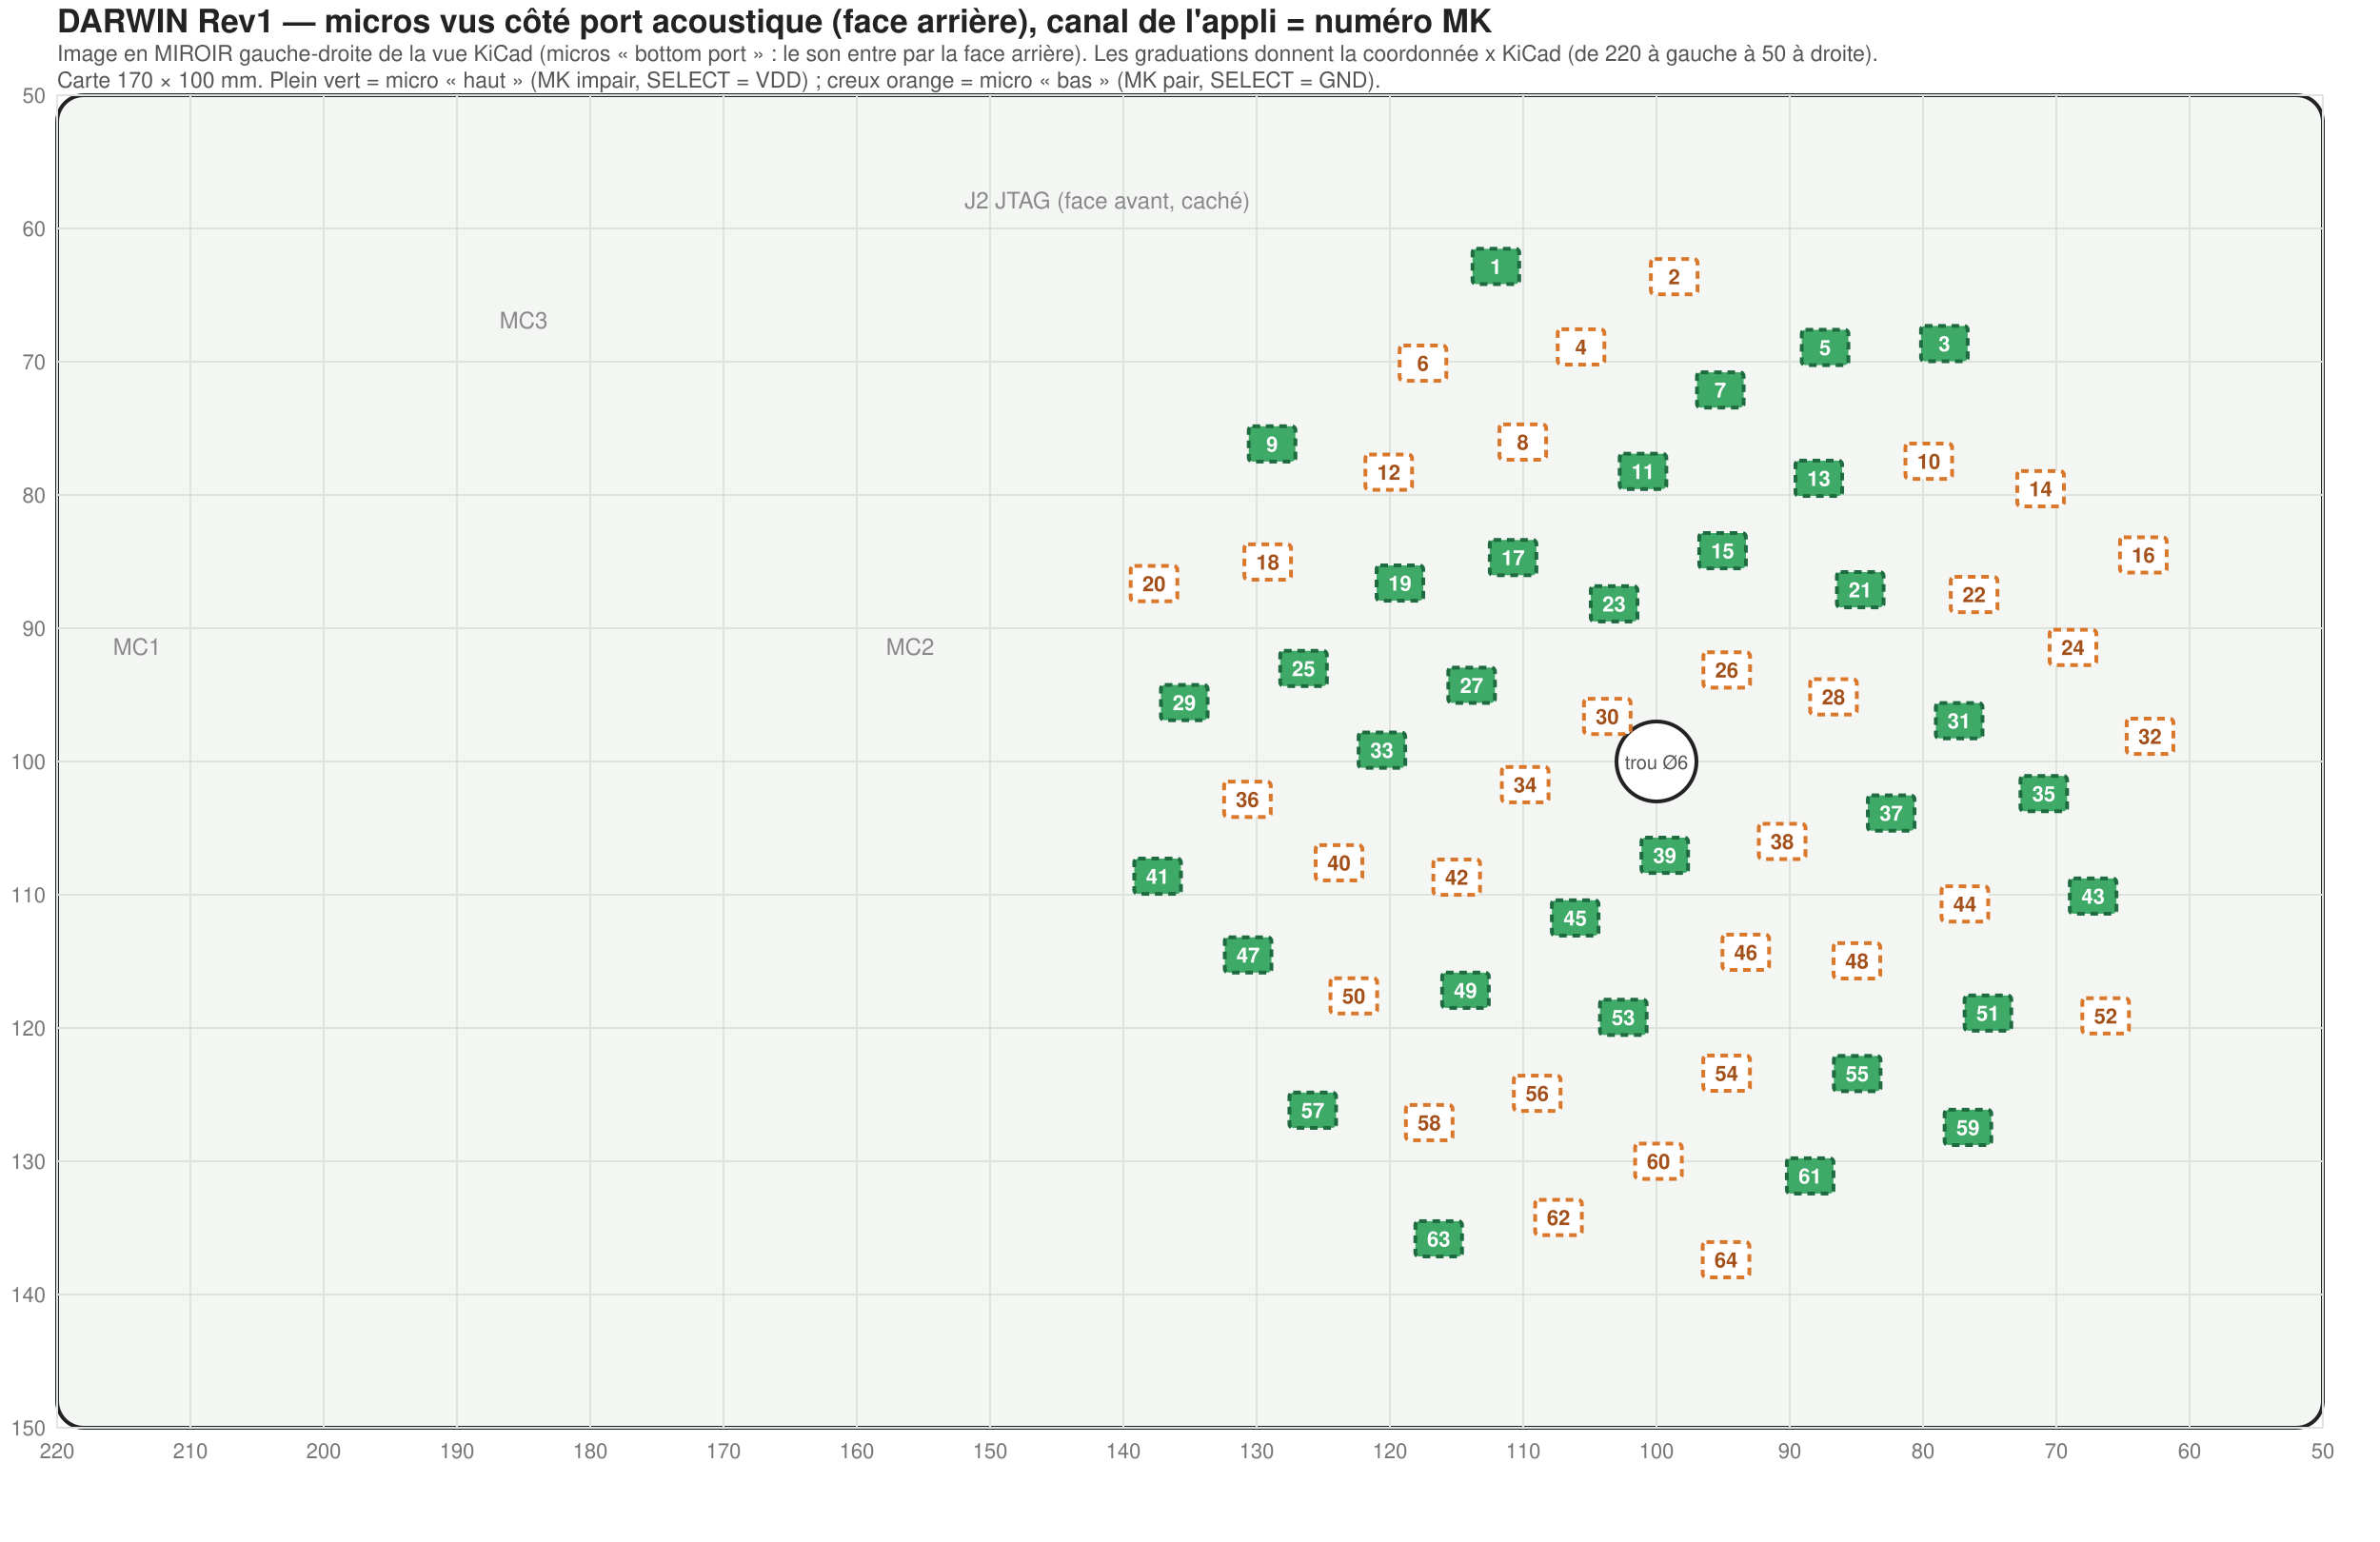
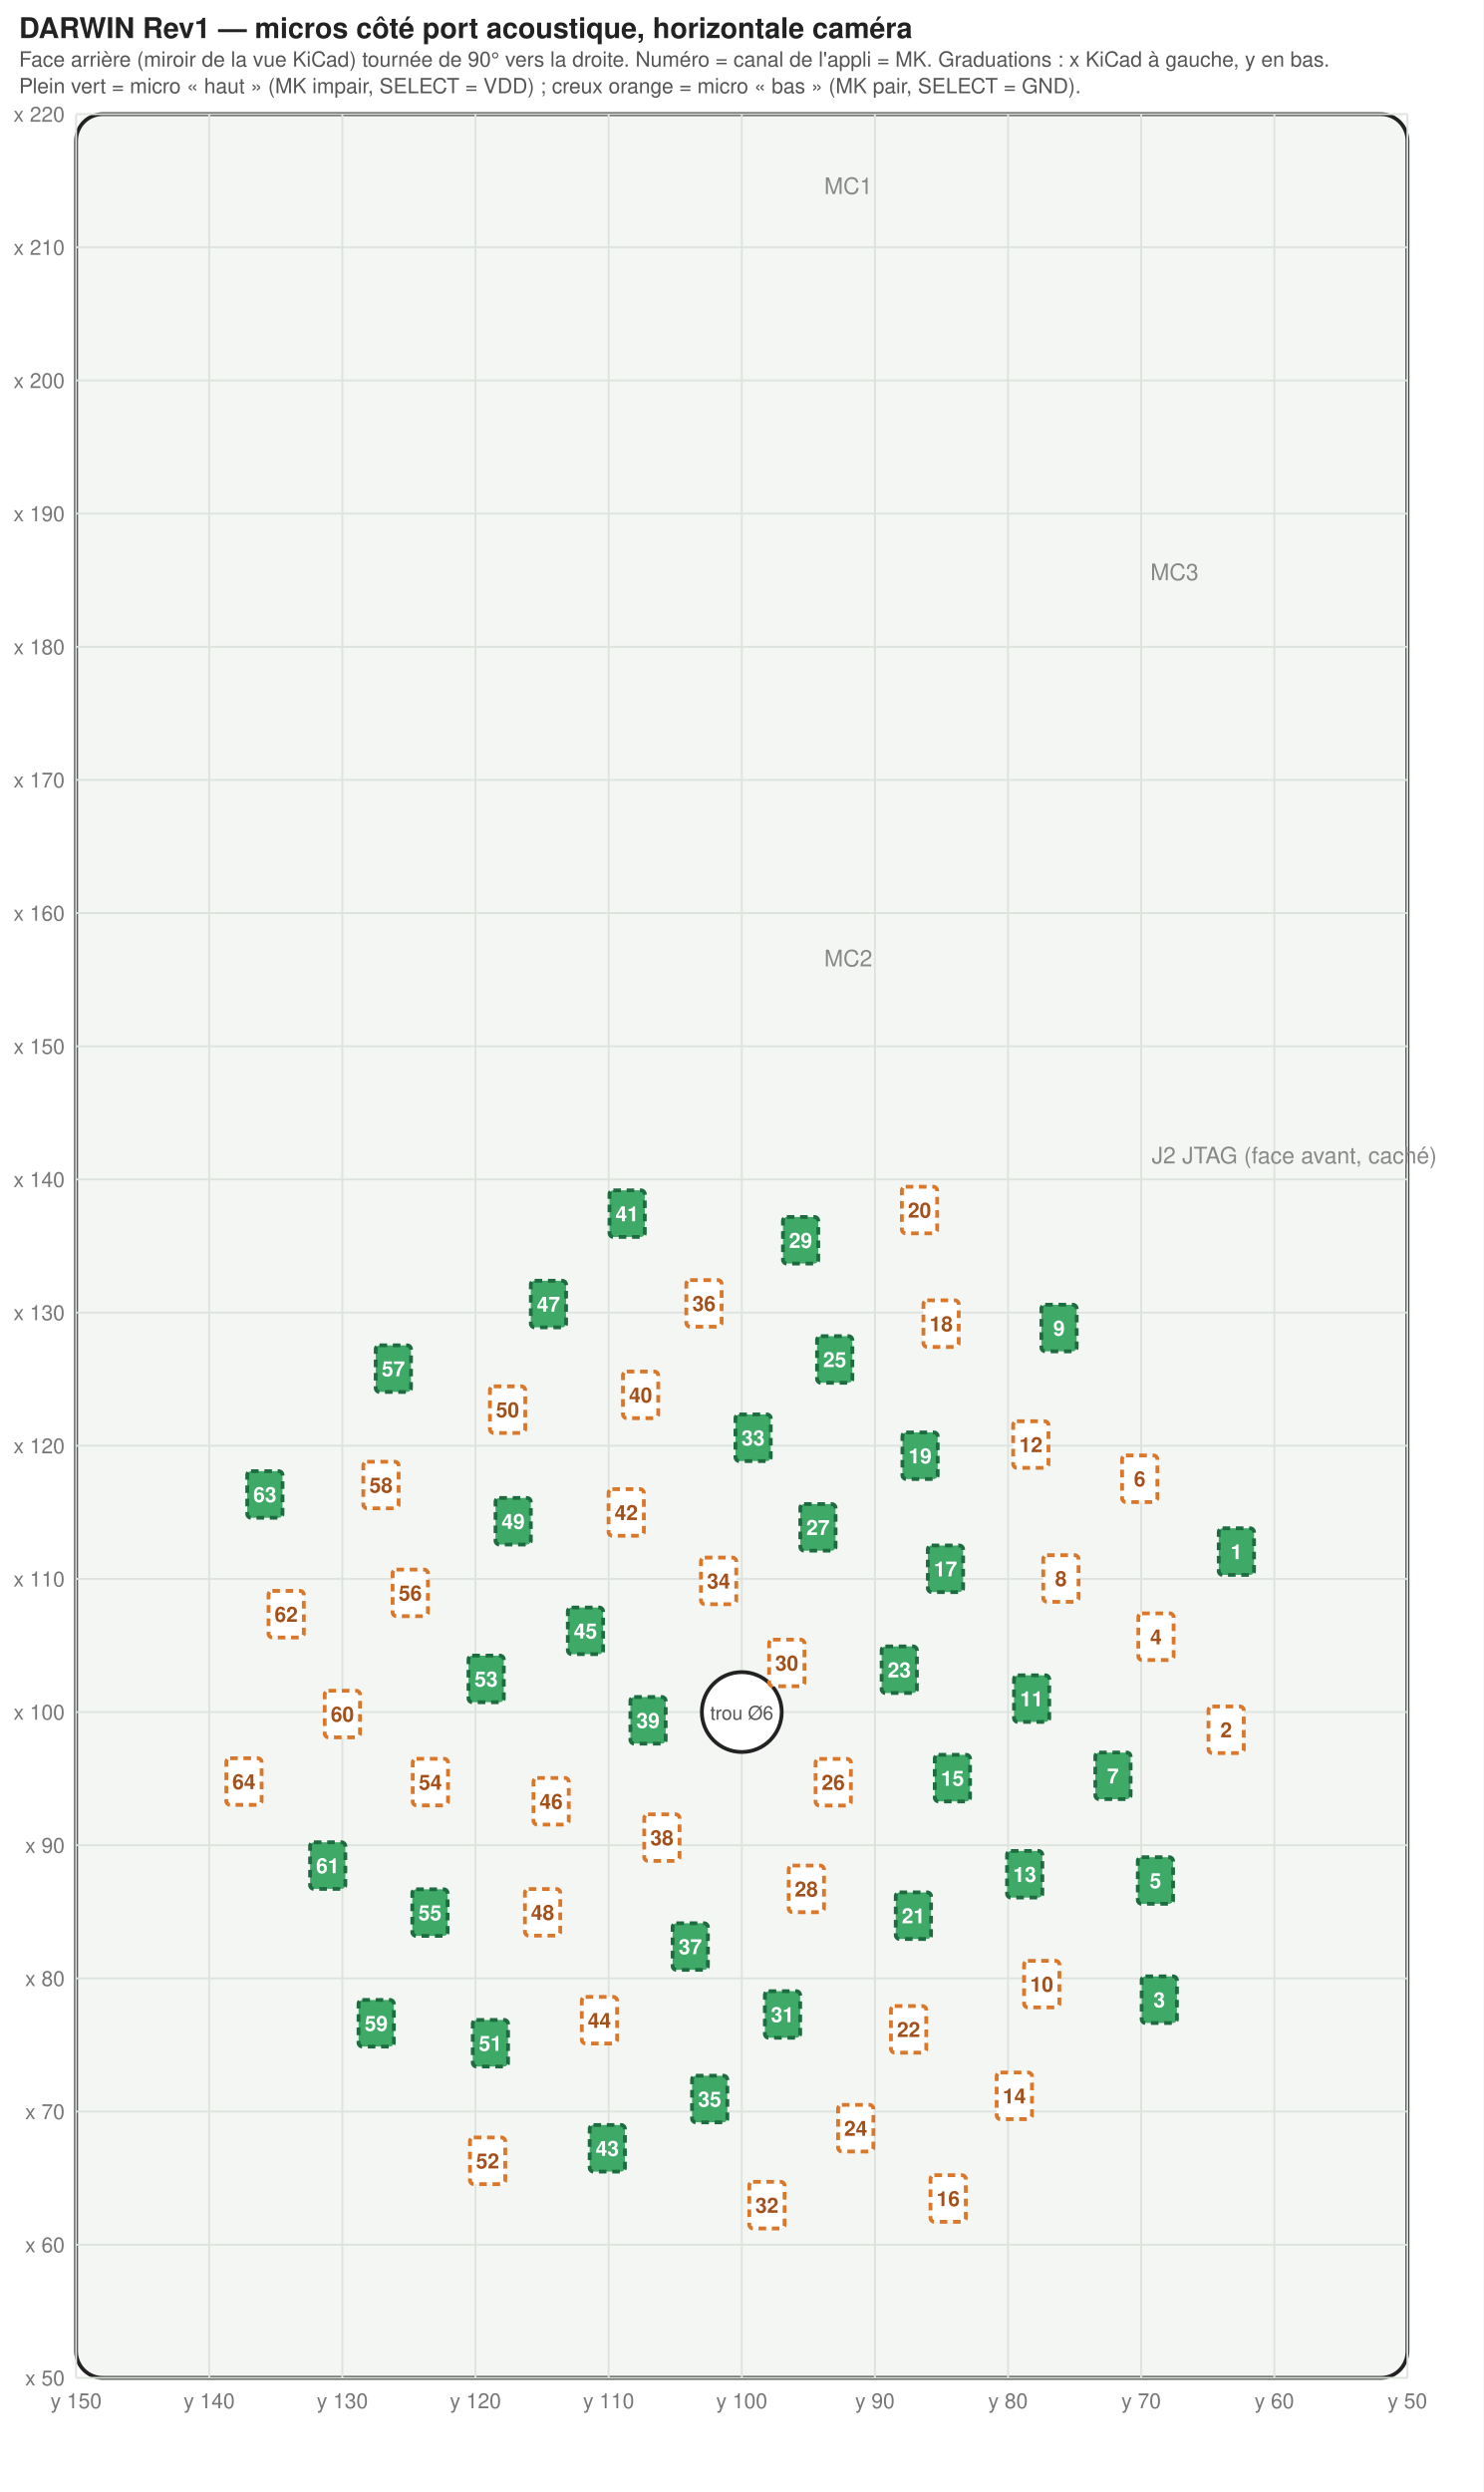
- <svg xmlns="http://www.w3.org/2000/svg" viewBox="-30 -50 1250.0 810.0" width="1250.0" height="810.0" font-family="Helvetica,Arial,sans-serif">
-   <rect x="-30" y="-50" width="1250.0" height="810.0" fill="#ffffff" />
-   <text x="0" y="-33" font-size="17" font-weight="bold" fill="#222">DARWIN Rev1 — micros vus côté port acoustique (face arrière), canal de l'appli = numéro MK</text>
-   <text x="0" y="-18" font-size="11.5" fill="#555">Image en MIROIR gauche-droite de la vue KiCad (micros « bottom port » : le son entre par la face arrière). Les graduations donnent la coordonnée x KiCad (de 220 à gauche à 50 à droite).</text>
-   <text x="0" y="-4" font-size="11.5" fill="#555">Carte 170 × 100 mm. Plein vert = micro « haut » (MK impair, SELECT = VDD) ; creux orange = micro « bas » (MK pair, SELECT = GND).</text>
-   <rect x="0" y="0" width="1190.0" height="700.0" rx="14.0" fill="#f4f6f4" stroke="#222" stroke-width="2" />
-   <line x1="1190.0" y1="0" x2="1190.0" y2="700.0" stroke="#dde3dd" />
-   <text x="1190.0" y="716.0" font-size="11" fill="#777" text-anchor="middle">50</text>
-   <line x1="1120.0" y1="0" x2="1120.0" y2="700.0" stroke="#dde3dd" />
-   <text x="1120.0" y="716.0" font-size="11" fill="#777" text-anchor="middle">60</text>
-   <line x1="1050.0" y1="0" x2="1050.0" y2="700.0" stroke="#dde3dd" />
-   <text x="1050.0" y="716.0" font-size="11" fill="#777" text-anchor="middle">70</text>
-   <line x1="980.0" y1="0" x2="980.0" y2="700.0" stroke="#dde3dd" />
-   <text x="980.0" y="716.0" font-size="11" fill="#777" text-anchor="middle">80</text>
-   <line x1="910.0" y1="0" x2="910.0" y2="700.0" stroke="#dde3dd" />
-   <text x="910.0" y="716.0" font-size="11" fill="#777" text-anchor="middle">90</text>
-   <line x1="840.0" y1="0" x2="840.0" y2="700.0" stroke="#dde3dd" />
-   <text x="840.0" y="716.0" font-size="11" fill="#777" text-anchor="middle">100</text>
-   <line x1="770.0" y1="0" x2="770.0" y2="700.0" stroke="#dde3dd" />
-   <text x="770.0" y="716.0" font-size="11" fill="#777" text-anchor="middle">110</text>
-   <line x1="700.0" y1="0" x2="700.0" y2="700.0" stroke="#dde3dd" />
-   <text x="700.0" y="716.0" font-size="11" fill="#777" text-anchor="middle">120</text>
-   <line x1="630.0" y1="0" x2="630.0" y2="700.0" stroke="#dde3dd" />
-   <text x="630.0" y="716.0" font-size="11" fill="#777" text-anchor="middle">130</text>
-   <line x1="560.0" y1="0" x2="560.0" y2="700.0" stroke="#dde3dd" />
-   <text x="560.0" y="716.0" font-size="11" fill="#777" text-anchor="middle">140</text>
-   <line x1="490.0" y1="0" x2="490.0" y2="700.0" stroke="#dde3dd" />
-   <text x="490.0" y="716.0" font-size="11" fill="#777" text-anchor="middle">150</text>
-   <line x1="420.0" y1="0" x2="420.0" y2="700.0" stroke="#dde3dd" />
-   <text x="420.0" y="716.0" font-size="11" fill="#777" text-anchor="middle">160</text>
-   <line x1="350.0" y1="0" x2="350.0" y2="700.0" stroke="#dde3dd" />
-   <text x="350.0" y="716.0" font-size="11" fill="#777" text-anchor="middle">170</text>
-   <line x1="280.0" y1="0" x2="280.0" y2="700.0" stroke="#dde3dd" />
-   <text x="280.0" y="716.0" font-size="11" fill="#777" text-anchor="middle">180</text>
-   <line x1="210.0" y1="0" x2="210.0" y2="700.0" stroke="#dde3dd" />
-   <text x="210.0" y="716.0" font-size="11" fill="#777" text-anchor="middle">190</text>
-   <line x1="140.0" y1="0" x2="140.0" y2="700.0" stroke="#dde3dd" />
-   <text x="140.0" y="716.0" font-size="11" fill="#777" text-anchor="middle">200</text>
-   <line x1="70.0" y1="0" x2="70.0" y2="700.0" stroke="#dde3dd" />
-   <text x="70.0" y="716.0" font-size="11" fill="#777" text-anchor="middle">210</text>
-   <line x1="0.0" y1="0" x2="0.0" y2="700.0" stroke="#dde3dd" />
-   <text x="0.0" y="716.0" font-size="11" fill="#777" text-anchor="middle">220</text>
-   <line x1="0" y1="0.0" x2="1190.0" y2="0.0" stroke="#dde3dd" />
-   <text x="-6" y="4.0" font-size="11" fill="#777" text-anchor="end">50</text>
-   <line x1="0" y1="70.0" x2="1190.0" y2="70.0" stroke="#dde3dd" />
-   <text x="-6" y="74.0" font-size="11" fill="#777" text-anchor="end">60</text>
-   <line x1="0" y1="140.0" x2="1190.0" y2="140.0" stroke="#dde3dd" />
-   <text x="-6" y="144.0" font-size="11" fill="#777" text-anchor="end">70</text>
-   <line x1="0" y1="210.0" x2="1190.0" y2="210.0" stroke="#dde3dd" />
-   <text x="-6" y="214.0" font-size="11" fill="#777" text-anchor="end">80</text>
-   <line x1="0" y1="280.0" x2="1190.0" y2="280.0" stroke="#dde3dd" />
-   <text x="-6" y="284.0" font-size="11" fill="#777" text-anchor="end">90</text>
-   <line x1="0" y1="350.0" x2="1190.0" y2="350.0" stroke="#dde3dd" />
-   <text x="-6" y="354.0" font-size="11" fill="#777" text-anchor="end">100</text>
-   <line x1="0" y1="420.0" x2="1190.0" y2="420.0" stroke="#dde3dd" />
-   <text x="-6" y="424.0" font-size="11" fill="#777" text-anchor="end">110</text>
-   <line x1="0" y1="490.0" x2="1190.0" y2="490.0" stroke="#dde3dd" />
-   <text x="-6" y="494.0" font-size="11" fill="#777" text-anchor="end">120</text>
-   <line x1="0" y1="560.0" x2="1190.0" y2="560.0" stroke="#dde3dd" />
-   <text x="-6" y="564.0" font-size="11" fill="#777" text-anchor="end">130</text>
-   <line x1="0" y1="630.0" x2="1190.0" y2="630.0" stroke="#dde3dd" />
-   <text x="-6" y="634.0" font-size="11" fill="#777" text-anchor="end">140</text>
-   <line x1="0" y1="700.0" x2="1190.0" y2="700.0" stroke="#dde3dd" />
-   <text x="-6" y="704.0" font-size="11" fill="#777" text-anchor="end">150</text>
-   <circle cx="840.0" cy="350.0" r="21.0" fill="#fff" stroke="#222" stroke-width="2" />
-   <text x="840.0" y="354.0" font-size="10" fill="#555" text-anchor="middle">trou Ø6</text>
-   <text x="448.0" y="294.0" font-size="12" fill="#888" text-anchor="middle">MC2</text>
-   <text x="245.0" y="122.5" font-size="12" fill="#888" text-anchor="middle">MC3</text>
-   <text x="42.0" y="294.0" font-size="12" fill="#888" text-anchor="middle">MC1</text>
-   <text x="551.6" y="59.5" font-size="12" fill="#888" text-anchor="middle">J2 JTAG (face avant, caché)</text>
-   <rect x="743.4" y="80.675" width="24.5" height="18.55" rx="2" fill="#3fa968" stroke="#1f6b40" stroke-width="2" stroke-dasharray="4 3" />
-   <text x="755.65" y="93.95" font-size="11" font-weight="bold" fill="#fff" text-anchor="middle">1</text>
-   <rect x="837.06" y="86.065" width="24.5" height="18.55" rx="2" fill="#ffffff" stroke="#d9772b" stroke-width="2" stroke-dasharray="4 3" />
-   <text x="849.31" y="99.34" font-size="11" font-weight="bold" fill="#a4501a" text-anchor="middle">2</text>
-   <rect x="978.95" y="121.205" width="24.5" height="18.55" rx="2" fill="#3fa968" stroke="#1f6b40" stroke-width="2" stroke-dasharray="4 3" />
-   <text x="991.2" y="134.48" font-size="11" font-weight="bold" fill="#fff" text-anchor="middle">3</text>
-   <rect x="788.13" y="122.955" width="24.5" height="18.55" rx="2" fill="#ffffff" stroke="#d9772b" stroke-width="2" stroke-dasharray="4 3" />
-   <text x="800.38" y="136.23" font-size="11" font-weight="bold" fill="#a4501a" text-anchor="middle">4</text>
-   <rect x="916.3" y="123.235" width="24.5" height="18.55" rx="2" fill="#3fa968" stroke="#1f6b40" stroke-width="2" stroke-dasharray="4 3" />
-   <text x="928.55" y="136.51" font-size="11" font-weight="bold" fill="#fff" text-anchor="middle">5</text>
-   <rect x="705.11" y="131.495" width="24.5" height="18.55" rx="2" fill="#ffffff" stroke="#d9772b" stroke-width="2" stroke-dasharray="4 3" />
-   <text x="717.36" y="144.77" font-size="11" font-weight="bold" fill="#a4501a" text-anchor="middle">6</text>
-   <rect x="861.28" y="145.565" width="24.5" height="18.55" rx="2" fill="#3fa968" stroke="#1f6b40" stroke-width="2" stroke-dasharray="4 3" />
-   <text x="873.53" y="158.84" font-size="11" font-weight="bold" fill="#fff" text-anchor="middle">7</text>
-   <rect x="757.54" y="172.935" width="24.5" height="18.55" rx="2" fill="#ffffff" stroke="#d9772b" stroke-width="2" stroke-dasharray="4 3" />
-   <text x="769.79" y="186.21" font-size="11" font-weight="bold" fill="#a4501a" text-anchor="middle">8</text>
-   <rect x="625.87" y="173.915" width="24.5" height="18.55" rx="2" fill="#3fa968" stroke="#1f6b40" stroke-width="2" stroke-dasharray="4 3" />
-   <text x="638.12" y="187.19" font-size="11" font-weight="bold" fill="#fff" text-anchor="middle">9</text>
-   <rect x="970.76" y="183.015" width="24.5" height="18.55" rx="2" fill="#ffffff" stroke="#d9772b" stroke-width="2" stroke-dasharray="4 3" />
-   <text x="983.01" y="196.29" font-size="11" font-weight="bold" fill="#a4501a" text-anchor="middle">10</text>
-   <rect x="820.68" y="188.335" width="24.5" height="18.55" rx="2" fill="#3fa968" stroke="#1f6b40" stroke-width="2" stroke-dasharray="4 3" />
-   <text x="832.93" y="201.61" font-size="11" font-weight="bold" fill="#fff" text-anchor="middle">11</text>
-   <rect x="687.12" y="188.755" width="24.5" height="18.55" rx="2" fill="#ffffff" stroke="#d9772b" stroke-width="2" stroke-dasharray="4 3" />
-   <text x="699.37" y="202.03" font-size="11" font-weight="bold" fill="#a4501a" text-anchor="middle">12</text>
-   <rect x="913.01" y="191.975" width="24.5" height="18.55" rx="2" fill="#3fa968" stroke="#1f6b40" stroke-width="2" stroke-dasharray="4 3" />
-   <text x="925.26" y="205.25" font-size="11" font-weight="bold" fill="#fff" text-anchor="middle">13</text>
-   <rect x="1029.49" y="197.435" width="24.5" height="18.55" rx="2" fill="#ffffff" stroke="#d9772b" stroke-width="2" stroke-dasharray="4 3" />
-   <text x="1041.74" y="210.71" font-size="11" font-weight="bold" fill="#a4501a" text-anchor="middle">14</text>
-   <rect x="862.47" y="229.985" width="24.5" height="18.55" rx="2" fill="#3fa968" stroke="#1f6b40" stroke-width="2" stroke-dasharray="4 3" />
-   <text x="874.72" y="243.26" font-size="11" font-weight="bold" fill="#fff" text-anchor="middle">15</text>
-   <rect x="1083.46" y="232.225" width="24.5" height="18.55" rx="2" fill="#ffffff" stroke="#d9772b" stroke-width="2" stroke-dasharray="4 3" />
-   <text x="1095.71" y="245.5" font-size="11" font-weight="bold" fill="#a4501a" text-anchor="middle">16</text>
-   <rect x="752.43" y="233.625" width="24.5" height="18.55" rx="2" fill="#3fa968" stroke="#1f6b40" stroke-width="2" stroke-dasharray="4 3" />
-   <text x="764.68" y="246.9" font-size="11" font-weight="bold" fill="#fff" text-anchor="middle">17</text>
-   <rect x="623.56" y="235.935" width="24.5" height="18.55" rx="2" fill="#ffffff" stroke="#d9772b" stroke-width="2" stroke-dasharray="4 3" />
-   <text x="635.81" y="249.21" font-size="11" font-weight="bold" fill="#a4501a" text-anchor="middle">18</text>
-   <rect x="693.0" y="246.995" width="24.5" height="18.55" rx="2" fill="#3fa968" stroke="#1f6b40" stroke-width="2" stroke-dasharray="4 3" />
-   <text x="705.25" y="260.27" font-size="11" font-weight="bold" fill="#fff" text-anchor="middle">19</text>
-   <rect x="563.85" y="247.275" width="24.5" height="18.55" rx="2" fill="#ffffff" stroke="#d9772b" stroke-width="2" stroke-dasharray="4 3" />
-   <text x="576.1" y="260.55" font-size="11" font-weight="bold" fill="#a4501a" text-anchor="middle">20</text>
-   <rect x="934.78" y="250.495" width="24.5" height="18.55" rx="2" fill="#3fa968" stroke="#1f6b40" stroke-width="2" stroke-dasharray="4 3" />
-   <text x="947.03" y="263.77" font-size="11" font-weight="bold" fill="#fff" text-anchor="middle">21</text>
-   <rect x="994.56" y="253.015" width="24.5" height="18.55" rx="2" fill="#ffffff" stroke="#d9772b" stroke-width="2" stroke-dasharray="4 3" />
-   <text x="1006.81" y="266.29" font-size="11" font-weight="bold" fill="#a4501a" text-anchor="middle">22</text>
-   <rect x="805.49" y="257.915" width="24.5" height="18.55" rx="2" fill="#3fa968" stroke="#1f6b40" stroke-width="2" stroke-dasharray="4 3" />
-   <text x="817.74" y="271.19" font-size="11" font-weight="bold" fill="#fff" text-anchor="middle">23</text>
-   <rect x="1046.5" y="280.805" width="24.5" height="18.55" rx="2" fill="#ffffff" stroke="#d9772b" stroke-width="2" stroke-dasharray="4 3" />
-   <text x="1058.75" y="294.08" font-size="11" font-weight="bold" fill="#a4501a" text-anchor="middle">24</text>
-   <rect x="642.39" y="291.865" width="24.5" height="18.55" rx="2" fill="#3fa968" stroke="#1f6b40" stroke-width="2" stroke-dasharray="4 3" />
-   <text x="654.64" y="305.14" font-size="11" font-weight="bold" fill="#fff" text-anchor="middle">25</text>
-   <rect x="864.64" y="292.635" width="24.5" height="18.55" rx="2" fill="#ffffff" stroke="#d9772b" stroke-width="2" stroke-dasharray="4 3" />
-   <text x="876.89" y="305.91" font-size="11" font-weight="bold" fill="#a4501a" text-anchor="middle">26</text>
-   <rect x="730.66" y="300.685" width="24.5" height="18.55" rx="2" fill="#3fa968" stroke="#1f6b40" stroke-width="2" stroke-dasharray="4 3" />
-   <text x="742.91" y="313.96" font-size="11" font-weight="bold" fill="#fff" text-anchor="middle">27</text>
-   <rect x="920.71" y="306.775" width="24.5" height="18.55" rx="2" fill="#ffffff" stroke="#d9772b" stroke-width="2" stroke-dasharray="4 3" />
-   <text x="932.96" y="320.05" font-size="11" font-weight="bold" fill="#a4501a" text-anchor="middle">28</text>
-   <rect x="579.74" y="309.785" width="24.5" height="18.55" rx="2" fill="#3fa968" stroke="#1f6b40" stroke-width="2" stroke-dasharray="4 3" />
-   <text x="591.99" y="323.06" font-size="11" font-weight="bold" fill="#fff" text-anchor="middle">29</text>
-   <rect x="801.92" y="317.065" width="24.5" height="18.55" rx="2" fill="#ffffff" stroke="#d9772b" stroke-width="2" stroke-dasharray="4 3" />
-   <text x="814.17" y="330.34" font-size="11" font-weight="bold" fill="#a4501a" text-anchor="middle">30</text>
-   <rect x="986.72" y="319.305" width="24.5" height="18.55" rx="2" fill="#3fa968" stroke="#1f6b40" stroke-width="2" stroke-dasharray="4 3" />
-   <text x="998.97" y="332.58" font-size="11" font-weight="bold" fill="#fff" text-anchor="middle">31</text>
-   <rect x="1086.96" y="327.495" width="24.5" height="18.55" rx="2" fill="#ffffff" stroke="#d9772b" stroke-width="2" stroke-dasharray="4 3" />
-   <text x="1099.21" y="340.77" font-size="11" font-weight="bold" fill="#a4501a" text-anchor="middle">32</text>
-   <rect x="683.55" y="334.775" width="24.5" height="18.55" rx="2" fill="#3fa968" stroke="#1f6b40" stroke-width="2" stroke-dasharray="4 3" />
-   <text x="695.8" y="348.05" font-size="11" font-weight="bold" fill="#fff" text-anchor="middle">33</text>
-   <rect x="758.8" y="352.905" width="24.5" height="18.55" rx="2" fill="#ffffff" stroke="#d9772b" stroke-width="2" stroke-dasharray="4 3" />
-   <text x="771.05" y="366.18" font-size="11" font-weight="bold" fill="#a4501a" text-anchor="middle">34</text>
-   <rect x="1031.17" y="357.595" width="24.5" height="18.55" rx="2" fill="#3fa968" stroke="#1f6b40" stroke-width="2" stroke-dasharray="4 3" />
-   <text x="1043.42" y="370.87" font-size="11" font-weight="bold" fill="#fff" text-anchor="middle">35</text>
-   <rect x="612.92" y="360.605" width="24.5" height="18.55" rx="2" fill="#ffffff" stroke="#d9772b" stroke-width="2" stroke-dasharray="4 3" />
-   <text x="625.17" y="373.88" font-size="11" font-weight="bold" fill="#a4501a" text-anchor="middle">36</text>
-   <rect x="951.02" y="367.815" width="24.5" height="18.55" rx="2" fill="#3fa968" stroke="#1f6b40" stroke-width="2" stroke-dasharray="4 3" />
-   <text x="963.27" y="381.09" font-size="11" font-weight="bold" fill="#fff" text-anchor="middle">37</text>
-   <rect x="893.76" y="382.725" width="24.5" height="18.55" rx="2" fill="#ffffff" stroke="#d9772b" stroke-width="2" stroke-dasharray="4 3" />
-   <text x="906.01" y="396.0" font-size="11" font-weight="bold" fill="#a4501a" text-anchor="middle">38</text>
-   <rect x="832.09" y="390.005" width="24.5" height="18.55" rx="2" fill="#3fa968" stroke="#1f6b40" stroke-width="2" stroke-dasharray="4 3" />
-   <text x="844.34" y="403.28" font-size="11" font-weight="bold" fill="#fff" text-anchor="middle">39</text>
-   <rect x="661.01" y="393.925" width="24.5" height="18.55" rx="2" fill="#ffffff" stroke="#d9772b" stroke-width="2" stroke-dasharray="4 3" />
-   <text x="673.26" y="407.2" font-size="11" font-weight="bold" fill="#a4501a" text-anchor="middle">40</text>
-   <rect x="565.74" y="400.995" width="24.5" height="18.55" rx="2" fill="#3fa968" stroke="#1f6b40" stroke-width="2" stroke-dasharray="4 3" />
-   <text x="577.99" y="414.27" font-size="11" font-weight="bold" fill="#fff" text-anchor="middle">41</text>
-   <rect x="722.82" y="401.485" width="24.5" height="18.55" rx="2" fill="#ffffff" stroke="#d9772b" stroke-width="2" stroke-dasharray="4 3" />
-   <text x="735.07" y="414.76" font-size="11" font-weight="bold" fill="#a4501a" text-anchor="middle">42</text>
-   <rect x="1057.07" y="411.425" width="24.5" height="18.55" rx="2" fill="#3fa968" stroke="#1f6b40" stroke-width="2" stroke-dasharray="4 3" />
-   <text x="1069.32" y="424.7" font-size="11" font-weight="bold" fill="#fff" text-anchor="middle">43</text>
-   <rect x="989.73" y="415.555" width="24.5" height="18.55" rx="2" fill="#ffffff" stroke="#d9772b" stroke-width="2" stroke-dasharray="4 3" />
-   <text x="1001.98" y="428.83" font-size="11" font-weight="bold" fill="#a4501a" text-anchor="middle">44</text>
-   <rect x="785.05" y="422.905" width="24.5" height="18.55" rx="2" fill="#3fa968" stroke="#1f6b40" stroke-width="2" stroke-dasharray="4 3" />
-   <text x="797.3" y="436.18" font-size="11" font-weight="bold" fill="#fff" text-anchor="middle">45</text>
-   <rect x="874.65" y="440.965" width="24.5" height="18.55" rx="2" fill="#ffffff" stroke="#d9772b" stroke-width="2" stroke-dasharray="4 3" />
-   <text x="886.9" y="454.24" font-size="11" font-weight="bold" fill="#a4501a" text-anchor="middle">46</text>
-   <rect x="613.27" y="442.365" width="24.5" height="18.55" rx="2" fill="#3fa968" stroke="#1f6b40" stroke-width="2" stroke-dasharray="4 3" />
-   <text x="625.52" y="455.64" font-size="11" font-weight="bold" fill="#fff" text-anchor="middle">47</text>
-   <rect x="933.03" y="445.445" width="24.5" height="18.55" rx="2" fill="#ffffff" stroke="#d9772b" stroke-width="2" stroke-dasharray="4 3" />
-   <text x="945.28" y="458.72" font-size="11" font-weight="bold" fill="#a4501a" text-anchor="middle">48</text>
-   <rect x="727.44" y="460.915" width="24.5" height="18.55" rx="2" fill="#3fa968" stroke="#1f6b40" stroke-width="2" stroke-dasharray="4 3" />
-   <text x="739.69" y="474.19" font-size="11" font-weight="bold" fill="#fff" text-anchor="middle">49</text>
-   <rect x="668.78" y="463.855" width="24.5" height="18.55" rx="2" fill="#ffffff" stroke="#d9772b" stroke-width="2" stroke-dasharray="4 3" />
-   <text x="681.03" y="477.13" font-size="11" font-weight="bold" fill="#a4501a" text-anchor="middle">50</text>
-   <rect x="1001.84" y="472.885" width="24.5" height="18.55" rx="2" fill="#3fa968" stroke="#1f6b40" stroke-width="2" stroke-dasharray="4 3" />
-   <text x="1014.09" y="486.16" font-size="11" font-weight="bold" fill="#fff" text-anchor="middle">51</text>
-   <rect x="1063.65" y="474.355" width="24.5" height="18.55" rx="2" fill="#ffffff" stroke="#d9772b" stroke-width="2" stroke-dasharray="4 3" />
-   <text x="1075.9" y="487.63" font-size="11" font-weight="bold" fill="#a4501a" text-anchor="middle">52</text>
-   <rect x="810.32" y="475.125" width="24.5" height="18.55" rx="2" fill="#3fa968" stroke="#1f6b40" stroke-width="2" stroke-dasharray="4 3" />
-   <text x="822.57" y="488.4" font-size="11" font-weight="bold" fill="#fff" text-anchor="middle">53</text>
-   <rect x="864.57" y="504.455" width="24.5" height="18.55" rx="2" fill="#ffffff" stroke="#d9772b" stroke-width="2" stroke-dasharray="4 3" />
-   <text x="876.82" y="517.73" font-size="11" font-weight="bold" fill="#a4501a" text-anchor="middle">54</text>
-   <rect x="933.17" y="504.665" width="24.5" height="18.55" rx="2" fill="#3fa968" stroke="#1f6b40" stroke-width="2" stroke-dasharray="4 3" />
-   <text x="945.42" y="517.94" font-size="11" font-weight="bold" fill="#fff" text-anchor="middle">55</text>
-   <rect x="765.1" y="515.025" width="24.5" height="18.55" rx="2" fill="#ffffff" stroke="#d9772b" stroke-width="2" stroke-dasharray="4 3" />
-   <text x="777.35" y="528.3" font-size="11" font-weight="bold" fill="#a4501a" text-anchor="middle">56</text>
-   <rect x="647.22" y="523.915" width="24.5" height="18.55" rx="2" fill="#3fa968" stroke="#1f6b40" stroke-width="2" stroke-dasharray="4 3" />
-   <text x="659.47" y="537.19" font-size="11" font-weight="bold" fill="#fff" text-anchor="middle">57</text>
-   <rect x="708.4" y="530.425" width="24.5" height="18.55" rx="2" fill="#ffffff" stroke="#d9772b" stroke-width="2" stroke-dasharray="4 3" />
-   <text x="720.65" y="543.7" font-size="11" font-weight="bold" fill="#a4501a" text-anchor="middle">58</text>
-   <rect x="991.34" y="532.945" width="24.5" height="18.55" rx="2" fill="#3fa968" stroke="#1f6b40" stroke-width="2" stroke-dasharray="4 3" />
-   <text x="1003.59" y="546.22" font-size="11" font-weight="bold" fill="#fff" text-anchor="middle">59</text>
-   <rect x="828.8" y="550.725" width="24.5" height="18.55" rx="2" fill="#ffffff" stroke="#d9772b" stroke-width="2" stroke-dasharray="4 3" />
-   <text x="841.05" y="564.0" font-size="11" font-weight="bold" fill="#a4501a" text-anchor="middle">60</text>
-   <rect x="908.46" y="558.425" width="24.5" height="18.55" rx="2" fill="#3fa968" stroke="#1f6b40" stroke-width="2" stroke-dasharray="4 3" />
-   <text x="920.71" y="571.7" font-size="11" font-weight="bold" fill="#fff" text-anchor="middle">61</text>
-   <rect x="776.3" y="580.265" width="24.5" height="18.55" rx="2" fill="#ffffff" stroke="#d9772b" stroke-width="2" stroke-dasharray="4 3" />
-   <text x="788.55" y="593.54" font-size="11" font-weight="bold" fill="#a4501a" text-anchor="middle">62</text>
-   <rect x="713.37" y="591.465" width="24.5" height="18.55" rx="2" fill="#3fa968" stroke="#1f6b40" stroke-width="2" stroke-dasharray="4 3" />
-   <text x="725.62" y="604.74" font-size="11" font-weight="bold" fill="#fff" text-anchor="middle">63</text>
-   <rect x="864.29" y="602.455" width="24.5" height="18.55" rx="2" fill="#ffffff" stroke="#d9772b" stroke-width="2" stroke-dasharray="4 3" />
-   <text x="876.54" y="615.73" font-size="11" font-weight="bold" fill="#a4501a" text-anchor="middle">64</text>
+ <svg xmlns="http://www.w3.org/2000/svg" viewBox="-40 -60 780.0 1310.0" width="780.0" height="1310.0" font-family="Helvetica,Arial,sans-serif">
+   <rect x="-40" y="-60" width="780.0" height="1310.0" fill="#ffffff" />
+   <text x="-30" y="-40" font-size="15" font-weight="bold" fill="#222">DARWIN Rev1 — micros côté port acoustique, horizontale caméra</text>
+   <text x="-30" y="-25" font-size="11" fill="#555">Face arrière (miroir de la vue KiCad) tournée de 90° vers la droite. Numéro = canal de l'appli = MK. Graduations : x KiCad à gauche, y en bas.</text>
+   <text x="-30" y="-11" font-size="11" fill="#555">Plein vert = micro « haut » (MK impair, SELECT = VDD) ; creux orange = micro « bas » (MK pair, SELECT = GND).</text>
+   <rect x="0" y="0" width="700.0" height="1190.0" rx="14.0" fill="#f4f6f4" stroke="#222" stroke-width="2" />
+   <line x1="700.0" y1="1190.0" x2="0.0" y2="1190.0" stroke="#dde3dd" />
+   <text x="-6" y="1194.0" font-size="11" fill="#777" text-anchor="end">x 50</text>
+   <line x1="700.0" y1="1120.0" x2="0.0" y2="1120.0" stroke="#dde3dd" />
+   <text x="-6" y="1124.0" font-size="11" fill="#777" text-anchor="end">x 60</text>
+   <line x1="700.0" y1="1050.0" x2="0.0" y2="1050.0" stroke="#dde3dd" />
+   <text x="-6" y="1054.0" font-size="11" fill="#777" text-anchor="end">x 70</text>
+   <line x1="700.0" y1="980.0" x2="0.0" y2="980.0" stroke="#dde3dd" />
+   <text x="-6" y="984.0" font-size="11" fill="#777" text-anchor="end">x 80</text>
+   <line x1="700.0" y1="910.0" x2="0.0" y2="910.0" stroke="#dde3dd" />
+   <text x="-6" y="914.0" font-size="11" fill="#777" text-anchor="end">x 90</text>
+   <line x1="700.0" y1="840.0" x2="0.0" y2="840.0" stroke="#dde3dd" />
+   <text x="-6" y="844.0" font-size="11" fill="#777" text-anchor="end">x 100</text>
+   <line x1="700.0" y1="770.0" x2="0.0" y2="770.0" stroke="#dde3dd" />
+   <text x="-6" y="774.0" font-size="11" fill="#777" text-anchor="end">x 110</text>
+   <line x1="700.0" y1="700.0" x2="0.0" y2="700.0" stroke="#dde3dd" />
+   <text x="-6" y="704.0" font-size="11" fill="#777" text-anchor="end">x 120</text>
+   <line x1="700.0" y1="630.0" x2="0.0" y2="630.0" stroke="#dde3dd" />
+   <text x="-6" y="634.0" font-size="11" fill="#777" text-anchor="end">x 130</text>
+   <line x1="700.0" y1="560.0" x2="0.0" y2="560.0" stroke="#dde3dd" />
+   <text x="-6" y="564.0" font-size="11" fill="#777" text-anchor="end">x 140</text>
+   <line x1="700.0" y1="490.0" x2="0.0" y2="490.0" stroke="#dde3dd" />
+   <text x="-6" y="494.0" font-size="11" fill="#777" text-anchor="end">x 150</text>
+   <line x1="700.0" y1="420.0" x2="0.0" y2="420.0" stroke="#dde3dd" />
+   <text x="-6" y="424.0" font-size="11" fill="#777" text-anchor="end">x 160</text>
+   <line x1="700.0" y1="350.0" x2="0.0" y2="350.0" stroke="#dde3dd" />
+   <text x="-6" y="354.0" font-size="11" fill="#777" text-anchor="end">x 170</text>
+   <line x1="700.0" y1="280.0" x2="0.0" y2="280.0" stroke="#dde3dd" />
+   <text x="-6" y="284.0" font-size="11" fill="#777" text-anchor="end">x 180</text>
+   <line x1="700.0" y1="210.0" x2="0.0" y2="210.0" stroke="#dde3dd" />
+   <text x="-6" y="214.0" font-size="11" fill="#777" text-anchor="end">x 190</text>
+   <line x1="700.0" y1="140.0" x2="0.0" y2="140.0" stroke="#dde3dd" />
+   <text x="-6" y="144.0" font-size="11" fill="#777" text-anchor="end">x 200</text>
+   <line x1="700.0" y1="70.0" x2="0.0" y2="70.0" stroke="#dde3dd" />
+   <text x="-6" y="74.0" font-size="11" fill="#777" text-anchor="end">x 210</text>
+   <line x1="700.0" y1="0.0" x2="0.0" y2="0.0" stroke="#dde3dd" />
+   <text x="-6" y="4.0" font-size="11" fill="#777" text-anchor="end">x 220</text>
+   <line x1="700.0" y1="1190.0" x2="700.0" y2="0.0" stroke="#dde3dd" />
+   <text x="700.0" y="1206.0" font-size="11" fill="#777" text-anchor="middle">y 50</text>
+   <line x1="630.0" y1="1190.0" x2="630.0" y2="0.0" stroke="#dde3dd" />
+   <text x="630.0" y="1206.0" font-size="11" fill="#777" text-anchor="middle">y 60</text>
+   <line x1="560.0" y1="1190.0" x2="560.0" y2="0.0" stroke="#dde3dd" />
+   <text x="560.0" y="1206.0" font-size="11" fill="#777" text-anchor="middle">y 70</text>
+   <line x1="490.0" y1="1190.0" x2="490.0" y2="0.0" stroke="#dde3dd" />
+   <text x="490.0" y="1206.0" font-size="11" fill="#777" text-anchor="middle">y 80</text>
+   <line x1="420.0" y1="1190.0" x2="420.0" y2="0.0" stroke="#dde3dd" />
+   <text x="420.0" y="1206.0" font-size="11" fill="#777" text-anchor="middle">y 90</text>
+   <line x1="350.0" y1="1190.0" x2="350.0" y2="0.0" stroke="#dde3dd" />
+   <text x="350.0" y="1206.0" font-size="11" fill="#777" text-anchor="middle">y 100</text>
+   <line x1="280.0" y1="1190.0" x2="280.0" y2="0.0" stroke="#dde3dd" />
+   <text x="280.0" y="1206.0" font-size="11" fill="#777" text-anchor="middle">y 110</text>
+   <line x1="210.0" y1="1190.0" x2="210.0" y2="0.0" stroke="#dde3dd" />
+   <text x="210.0" y="1206.0" font-size="11" fill="#777" text-anchor="middle">y 120</text>
+   <line x1="140.0" y1="1190.0" x2="140.0" y2="0.0" stroke="#dde3dd" />
+   <text x="140.0" y="1206.0" font-size="11" fill="#777" text-anchor="middle">y 130</text>
+   <line x1="70.0" y1="1190.0" x2="70.0" y2="0.0" stroke="#dde3dd" />
+   <text x="70.0" y="1206.0" font-size="11" fill="#777" text-anchor="middle">y 140</text>
+   <line x1="0.0" y1="1190.0" x2="0.0" y2="0.0" stroke="#dde3dd" />
+   <text x="0.0" y="1206.0" font-size="11" fill="#777" text-anchor="middle">y 150</text>
+   <circle cx="350.0" cy="840.0" r="21.0" fill="#fff" stroke="#222" stroke-width="2" />
+   <text x="350.0" y="844.0" font-size="10" fill="#555" text-anchor="middle">trou Ø6</text>
+   <text x="406.0" y="448.0" font-size="12" fill="#888" text-anchor="middle">MC2</text>
+   <text x="577.5" y="245.0" font-size="12" fill="#888" text-anchor="middle">MC3</text>
+   <text x="406.0" y="42.0" font-size="12" fill="#888" text-anchor="middle">MC1</text>
+   <text x="640.5" y="551.6" font-size="12" fill="#888" text-anchor="middle">J2 JTAG (face avant, caché)</text>
+   <rect x="600.775" y="743.4" width="18.55" height="24.5" rx="2" fill="#3fa968" stroke="#1f6b40" stroke-width="2" stroke-dasharray="4 3" />
+   <text x="610.05" y="759.65" font-size="11" font-weight="bold" fill="#fff" text-anchor="middle">1</text>
+   <rect x="595.385" y="837.06" width="18.55" height="24.5" rx="2" fill="#ffffff" stroke="#d9772b" stroke-width="2" stroke-dasharray="4 3" />
+   <text x="604.66" y="853.31" font-size="11" font-weight="bold" fill="#a4501a" text-anchor="middle">2</text>
+   <rect x="560.245" y="978.95" width="18.55" height="24.5" rx="2" fill="#3fa968" stroke="#1f6b40" stroke-width="2" stroke-dasharray="4 3" />
+   <text x="569.52" y="995.2" font-size="11" font-weight="bold" fill="#fff" text-anchor="middle">3</text>
+   <rect x="558.495" y="788.13" width="18.55" height="24.5" rx="2" fill="#ffffff" stroke="#d9772b" stroke-width="2" stroke-dasharray="4 3" />
+   <text x="567.77" y="804.38" font-size="11" font-weight="bold" fill="#a4501a" text-anchor="middle">4</text>
+   <rect x="558.215" y="916.3" width="18.55" height="24.5" rx="2" fill="#3fa968" stroke="#1f6b40" stroke-width="2" stroke-dasharray="4 3" />
+   <text x="567.49" y="932.55" font-size="11" font-weight="bold" fill="#fff" text-anchor="middle">5</text>
+   <rect x="549.955" y="705.11" width="18.55" height="24.5" rx="2" fill="#ffffff" stroke="#d9772b" stroke-width="2" stroke-dasharray="4 3" />
+   <text x="559.23" y="721.36" font-size="11" font-weight="bold" fill="#a4501a" text-anchor="middle">6</text>
+   <rect x="535.885" y="861.28" width="18.55" height="24.5" rx="2" fill="#3fa968" stroke="#1f6b40" stroke-width="2" stroke-dasharray="4 3" />
+   <text x="545.16" y="877.53" font-size="11" font-weight="bold" fill="#fff" text-anchor="middle">7</text>
+   <rect x="508.515" y="757.54" width="18.55" height="24.5" rx="2" fill="#ffffff" stroke="#d9772b" stroke-width="2" stroke-dasharray="4 3" />
+   <text x="517.79" y="773.79" font-size="11" font-weight="bold" fill="#a4501a" text-anchor="middle">8</text>
+   <rect x="507.535" y="625.87" width="18.55" height="24.5" rx="2" fill="#3fa968" stroke="#1f6b40" stroke-width="2" stroke-dasharray="4 3" />
+   <text x="516.81" y="642.12" font-size="11" font-weight="bold" fill="#fff" text-anchor="middle">9</text>
+   <rect x="498.435" y="970.76" width="18.55" height="24.5" rx="2" fill="#ffffff" stroke="#d9772b" stroke-width="2" stroke-dasharray="4 3" />
+   <text x="507.71" y="987.01" font-size="11" font-weight="bold" fill="#a4501a" text-anchor="middle">10</text>
+   <rect x="493.115" y="820.68" width="18.55" height="24.5" rx="2" fill="#3fa968" stroke="#1f6b40" stroke-width="2" stroke-dasharray="4 3" />
+   <text x="502.39" y="836.93" font-size="11" font-weight="bold" fill="#fff" text-anchor="middle">11</text>
+   <rect x="492.695" y="687.12" width="18.55" height="24.5" rx="2" fill="#ffffff" stroke="#d9772b" stroke-width="2" stroke-dasharray="4 3" />
+   <text x="501.97" y="703.37" font-size="11" font-weight="bold" fill="#a4501a" text-anchor="middle">12</text>
+   <rect x="489.475" y="913.01" width="18.55" height="24.5" rx="2" fill="#3fa968" stroke="#1f6b40" stroke-width="2" stroke-dasharray="4 3" />
+   <text x="498.75" y="929.26" font-size="11" font-weight="bold" fill="#fff" text-anchor="middle">13</text>
+   <rect x="484.015" y="1029.49" width="18.55" height="24.5" rx="2" fill="#ffffff" stroke="#d9772b" stroke-width="2" stroke-dasharray="4 3" />
+   <text x="493.29" y="1045.74" font-size="11" font-weight="bold" fill="#a4501a" text-anchor="middle">14</text>
+   <rect x="451.465" y="862.47" width="18.55" height="24.5" rx="2" fill="#3fa968" stroke="#1f6b40" stroke-width="2" stroke-dasharray="4 3" />
+   <text x="460.74" y="878.72" font-size="11" font-weight="bold" fill="#fff" text-anchor="middle">15</text>
+   <rect x="449.225" y="1083.46" width="18.55" height="24.5" rx="2" fill="#ffffff" stroke="#d9772b" stroke-width="2" stroke-dasharray="4 3" />
+   <text x="458.5" y="1099.71" font-size="11" font-weight="bold" fill="#a4501a" text-anchor="middle">16</text>
+   <rect x="447.825" y="752.43" width="18.55" height="24.5" rx="2" fill="#3fa968" stroke="#1f6b40" stroke-width="2" stroke-dasharray="4 3" />
+   <text x="457.1" y="768.68" font-size="11" font-weight="bold" fill="#fff" text-anchor="middle">17</text>
+   <rect x="445.515" y="623.56" width="18.55" height="24.5" rx="2" fill="#ffffff" stroke="#d9772b" stroke-width="2" stroke-dasharray="4 3" />
+   <text x="454.79" y="639.81" font-size="11" font-weight="bold" fill="#a4501a" text-anchor="middle">18</text>
+   <rect x="434.455" y="693.0" width="18.55" height="24.5" rx="2" fill="#3fa968" stroke="#1f6b40" stroke-width="2" stroke-dasharray="4 3" />
+   <text x="443.73" y="709.25" font-size="11" font-weight="bold" fill="#fff" text-anchor="middle">19</text>
+   <rect x="434.175" y="563.85" width="18.55" height="24.5" rx="2" fill="#ffffff" stroke="#d9772b" stroke-width="2" stroke-dasharray="4 3" />
+   <text x="443.45" y="580.1" font-size="11" font-weight="bold" fill="#a4501a" text-anchor="middle">20</text>
+   <rect x="430.955" y="934.78" width="18.55" height="24.5" rx="2" fill="#3fa968" stroke="#1f6b40" stroke-width="2" stroke-dasharray="4 3" />
+   <text x="440.23" y="951.03" font-size="11" font-weight="bold" fill="#fff" text-anchor="middle">21</text>
+   <rect x="428.435" y="994.56" width="18.55" height="24.5" rx="2" fill="#ffffff" stroke="#d9772b" stroke-width="2" stroke-dasharray="4 3" />
+   <text x="437.71" y="1010.81" font-size="11" font-weight="bold" fill="#a4501a" text-anchor="middle">22</text>
+   <rect x="423.535" y="805.49" width="18.55" height="24.5" rx="2" fill="#3fa968" stroke="#1f6b40" stroke-width="2" stroke-dasharray="4 3" />
+   <text x="432.81" y="821.74" font-size="11" font-weight="bold" fill="#fff" text-anchor="middle">23</text>
+   <rect x="400.645" y="1046.5" width="18.55" height="24.5" rx="2" fill="#ffffff" stroke="#d9772b" stroke-width="2" stroke-dasharray="4 3" />
+   <text x="409.92" y="1062.75" font-size="11" font-weight="bold" fill="#a4501a" text-anchor="middle">24</text>
+   <rect x="389.585" y="642.39" width="18.55" height="24.5" rx="2" fill="#3fa968" stroke="#1f6b40" stroke-width="2" stroke-dasharray="4 3" />
+   <text x="398.86" y="658.64" font-size="11" font-weight="bold" fill="#fff" text-anchor="middle">25</text>
+   <rect x="388.815" y="864.64" width="18.55" height="24.5" rx="2" fill="#ffffff" stroke="#d9772b" stroke-width="2" stroke-dasharray="4 3" />
+   <text x="398.09" y="880.89" font-size="11" font-weight="bold" fill="#a4501a" text-anchor="middle">26</text>
+   <rect x="380.765" y="730.66" width="18.55" height="24.5" rx="2" fill="#3fa968" stroke="#1f6b40" stroke-width="2" stroke-dasharray="4 3" />
+   <text x="390.04" y="746.91" font-size="11" font-weight="bold" fill="#fff" text-anchor="middle">27</text>
+   <rect x="374.675" y="920.71" width="18.55" height="24.5" rx="2" fill="#ffffff" stroke="#d9772b" stroke-width="2" stroke-dasharray="4 3" />
+   <text x="383.95" y="936.96" font-size="11" font-weight="bold" fill="#a4501a" text-anchor="middle">28</text>
+   <rect x="371.665" y="579.74" width="18.55" height="24.5" rx="2" fill="#3fa968" stroke="#1f6b40" stroke-width="2" stroke-dasharray="4 3" />
+   <text x="380.94" y="595.99" font-size="11" font-weight="bold" fill="#fff" text-anchor="middle">29</text>
+   <rect x="364.385" y="801.92" width="18.55" height="24.5" rx="2" fill="#ffffff" stroke="#d9772b" stroke-width="2" stroke-dasharray="4 3" />
+   <text x="373.66" y="818.17" font-size="11" font-weight="bold" fill="#a4501a" text-anchor="middle">30</text>
+   <rect x="362.145" y="986.72" width="18.55" height="24.5" rx="2" fill="#3fa968" stroke="#1f6b40" stroke-width="2" stroke-dasharray="4 3" />
+   <text x="371.42" y="1002.97" font-size="11" font-weight="bold" fill="#fff" text-anchor="middle">31</text>
+   <rect x="353.955" y="1086.96" width="18.55" height="24.5" rx="2" fill="#ffffff" stroke="#d9772b" stroke-width="2" stroke-dasharray="4 3" />
+   <text x="363.23" y="1103.21" font-size="11" font-weight="bold" fill="#a4501a" text-anchor="middle">32</text>
+   <rect x="346.675" y="683.55" width="18.55" height="24.5" rx="2" fill="#3fa968" stroke="#1f6b40" stroke-width="2" stroke-dasharray="4 3" />
+   <text x="355.95" y="699.8" font-size="11" font-weight="bold" fill="#fff" text-anchor="middle">33</text>
+   <rect x="328.545" y="758.8" width="18.55" height="24.5" rx="2" fill="#ffffff" stroke="#d9772b" stroke-width="2" stroke-dasharray="4 3" />
+   <text x="337.82" y="775.05" font-size="11" font-weight="bold" fill="#a4501a" text-anchor="middle">34</text>
+   <rect x="323.855" y="1031.17" width="18.55" height="24.5" rx="2" fill="#3fa968" stroke="#1f6b40" stroke-width="2" stroke-dasharray="4 3" />
+   <text x="333.13" y="1047.42" font-size="11" font-weight="bold" fill="#fff" text-anchor="middle">35</text>
+   <rect x="320.845" y="612.92" width="18.55" height="24.5" rx="2" fill="#ffffff" stroke="#d9772b" stroke-width="2" stroke-dasharray="4 3" />
+   <text x="330.12" y="629.17" font-size="11" font-weight="bold" fill="#a4501a" text-anchor="middle">36</text>
+   <rect x="313.635" y="951.02" width="18.55" height="24.5" rx="2" fill="#3fa968" stroke="#1f6b40" stroke-width="2" stroke-dasharray="4 3" />
+   <text x="322.91" y="967.27" font-size="11" font-weight="bold" fill="#fff" text-anchor="middle">37</text>
+   <rect x="298.725" y="893.76" width="18.55" height="24.5" rx="2" fill="#ffffff" stroke="#d9772b" stroke-width="2" stroke-dasharray="4 3" />
+   <text x="308.0" y="910.01" font-size="11" font-weight="bold" fill="#a4501a" text-anchor="middle">38</text>
+   <rect x="291.445" y="832.09" width="18.55" height="24.5" rx="2" fill="#3fa968" stroke="#1f6b40" stroke-width="2" stroke-dasharray="4 3" />
+   <text x="300.72" y="848.34" font-size="11" font-weight="bold" fill="#fff" text-anchor="middle">39</text>
+   <rect x="287.525" y="661.01" width="18.55" height="24.5" rx="2" fill="#ffffff" stroke="#d9772b" stroke-width="2" stroke-dasharray="4 3" />
+   <text x="296.8" y="677.26" font-size="11" font-weight="bold" fill="#a4501a" text-anchor="middle">40</text>
+   <rect x="280.455" y="565.74" width="18.55" height="24.5" rx="2" fill="#3fa968" stroke="#1f6b40" stroke-width="2" stroke-dasharray="4 3" />
+   <text x="289.73" y="581.99" font-size="11" font-weight="bold" fill="#fff" text-anchor="middle">41</text>
+   <rect x="279.965" y="722.82" width="18.55" height="24.5" rx="2" fill="#ffffff" stroke="#d9772b" stroke-width="2" stroke-dasharray="4 3" />
+   <text x="289.24" y="739.07" font-size="11" font-weight="bold" fill="#a4501a" text-anchor="middle">42</text>
+   <rect x="270.025" y="1057.07" width="18.55" height="24.5" rx="2" fill="#3fa968" stroke="#1f6b40" stroke-width="2" stroke-dasharray="4 3" />
+   <text x="279.3" y="1073.32" font-size="11" font-weight="bold" fill="#fff" text-anchor="middle">43</text>
+   <rect x="265.895" y="989.73" width="18.55" height="24.5" rx="2" fill="#ffffff" stroke="#d9772b" stroke-width="2" stroke-dasharray="4 3" />
+   <text x="275.17" y="1005.98" font-size="11" font-weight="bold" fill="#a4501a" text-anchor="middle">44</text>
+   <rect x="258.545" y="785.05" width="18.55" height="24.5" rx="2" fill="#3fa968" stroke="#1f6b40" stroke-width="2" stroke-dasharray="4 3" />
+   <text x="267.82" y="801.3" font-size="11" font-weight="bold" fill="#fff" text-anchor="middle">45</text>
+   <rect x="240.485" y="874.65" width="18.55" height="24.5" rx="2" fill="#ffffff" stroke="#d9772b" stroke-width="2" stroke-dasharray="4 3" />
+   <text x="249.76" y="890.9" font-size="11" font-weight="bold" fill="#a4501a" text-anchor="middle">46</text>
+   <rect x="239.085" y="613.27" width="18.55" height="24.5" rx="2" fill="#3fa968" stroke="#1f6b40" stroke-width="2" stroke-dasharray="4 3" />
+   <text x="248.36" y="629.52" font-size="11" font-weight="bold" fill="#fff" text-anchor="middle">47</text>
+   <rect x="236.005" y="933.03" width="18.55" height="24.5" rx="2" fill="#ffffff" stroke="#d9772b" stroke-width="2" stroke-dasharray="4 3" />
+   <text x="245.28" y="949.28" font-size="11" font-weight="bold" fill="#a4501a" text-anchor="middle">48</text>
+   <rect x="220.535" y="727.44" width="18.55" height="24.5" rx="2" fill="#3fa968" stroke="#1f6b40" stroke-width="2" stroke-dasharray="4 3" />
+   <text x="229.81" y="743.69" font-size="11" font-weight="bold" fill="#fff" text-anchor="middle">49</text>
+   <rect x="217.595" y="668.78" width="18.55" height="24.5" rx="2" fill="#ffffff" stroke="#d9772b" stroke-width="2" stroke-dasharray="4 3" />
+   <text x="226.87" y="685.03" font-size="11" font-weight="bold" fill="#a4501a" text-anchor="middle">50</text>
+   <rect x="208.565" y="1001.84" width="18.55" height="24.5" rx="2" fill="#3fa968" stroke="#1f6b40" stroke-width="2" stroke-dasharray="4 3" />
+   <text x="217.84" y="1018.09" font-size="11" font-weight="bold" fill="#fff" text-anchor="middle">51</text>
+   <rect x="207.095" y="1063.65" width="18.55" height="24.5" rx="2" fill="#ffffff" stroke="#d9772b" stroke-width="2" stroke-dasharray="4 3" />
+   <text x="216.37" y="1079.9" font-size="11" font-weight="bold" fill="#a4501a" text-anchor="middle">52</text>
+   <rect x="206.325" y="810.32" width="18.55" height="24.5" rx="2" fill="#3fa968" stroke="#1f6b40" stroke-width="2" stroke-dasharray="4 3" />
+   <text x="215.6" y="826.57" font-size="11" font-weight="bold" fill="#fff" text-anchor="middle">53</text>
+   <rect x="176.995" y="864.57" width="18.55" height="24.5" rx="2" fill="#ffffff" stroke="#d9772b" stroke-width="2" stroke-dasharray="4 3" />
+   <text x="186.27" y="880.82" font-size="11" font-weight="bold" fill="#a4501a" text-anchor="middle">54</text>
+   <rect x="176.785" y="933.17" width="18.55" height="24.5" rx="2" fill="#3fa968" stroke="#1f6b40" stroke-width="2" stroke-dasharray="4 3" />
+   <text x="186.06" y="949.42" font-size="11" font-weight="bold" fill="#fff" text-anchor="middle">55</text>
+   <rect x="166.425" y="765.1" width="18.55" height="24.5" rx="2" fill="#ffffff" stroke="#d9772b" stroke-width="2" stroke-dasharray="4 3" />
+   <text x="175.7" y="781.35" font-size="11" font-weight="bold" fill="#a4501a" text-anchor="middle">56</text>
+   <rect x="157.535" y="647.22" width="18.55" height="24.5" rx="2" fill="#3fa968" stroke="#1f6b40" stroke-width="2" stroke-dasharray="4 3" />
+   <text x="166.81" y="663.47" font-size="11" font-weight="bold" fill="#fff" text-anchor="middle">57</text>
+   <rect x="151.025" y="708.4" width="18.55" height="24.5" rx="2" fill="#ffffff" stroke="#d9772b" stroke-width="2" stroke-dasharray="4 3" />
+   <text x="160.3" y="724.65" font-size="11" font-weight="bold" fill="#a4501a" text-anchor="middle">58</text>
+   <rect x="148.505" y="991.34" width="18.55" height="24.5" rx="2" fill="#3fa968" stroke="#1f6b40" stroke-width="2" stroke-dasharray="4 3" />
+   <text x="157.78" y="1007.59" font-size="11" font-weight="bold" fill="#fff" text-anchor="middle">59</text>
+   <rect x="130.725" y="828.8" width="18.55" height="24.5" rx="2" fill="#ffffff" stroke="#d9772b" stroke-width="2" stroke-dasharray="4 3" />
+   <text x="140.0" y="845.05" font-size="11" font-weight="bold" fill="#a4501a" text-anchor="middle">60</text>
+   <rect x="123.025" y="908.46" width="18.55" height="24.5" rx="2" fill="#3fa968" stroke="#1f6b40" stroke-width="2" stroke-dasharray="4 3" />
+   <text x="132.3" y="924.71" font-size="11" font-weight="bold" fill="#fff" text-anchor="middle">61</text>
+   <rect x="101.185" y="776.3" width="18.55" height="24.5" rx="2" fill="#ffffff" stroke="#d9772b" stroke-width="2" stroke-dasharray="4 3" />
+   <text x="110.46" y="792.55" font-size="11" font-weight="bold" fill="#a4501a" text-anchor="middle">62</text>
+   <rect x="89.985" y="713.37" width="18.55" height="24.5" rx="2" fill="#3fa968" stroke="#1f6b40" stroke-width="2" stroke-dasharray="4 3" />
+   <text x="99.26" y="729.62" font-size="11" font-weight="bold" fill="#fff" text-anchor="middle">63</text>
+   <rect x="78.995" y="864.29" width="18.55" height="24.5" rx="2" fill="#ffffff" stroke="#d9772b" stroke-width="2" stroke-dasharray="4 3" />
+   <text x="88.27" y="880.54" font-size="11" font-weight="bold" fill="#a4501a" text-anchor="middle">64</text>
</svg>
